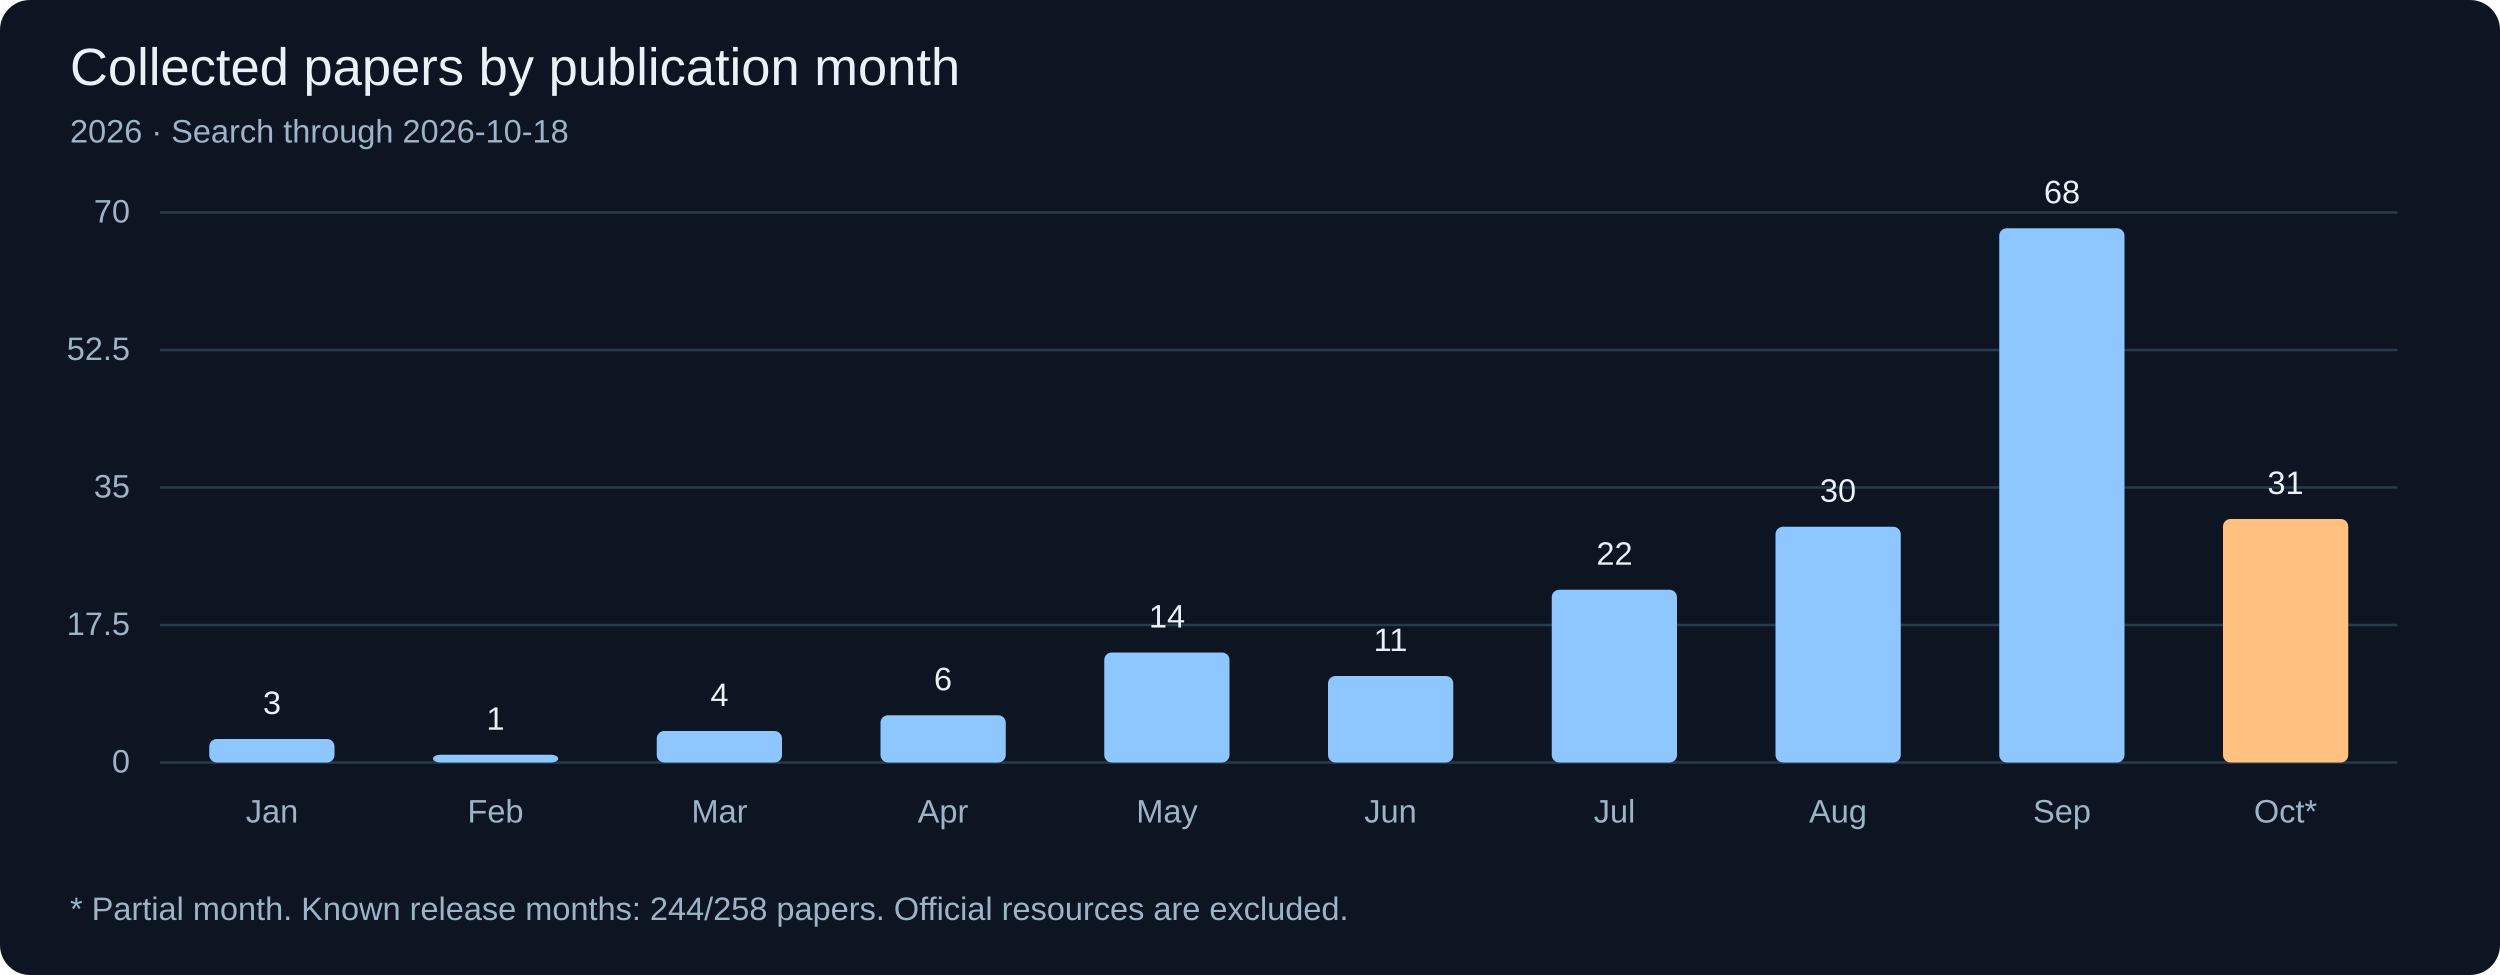
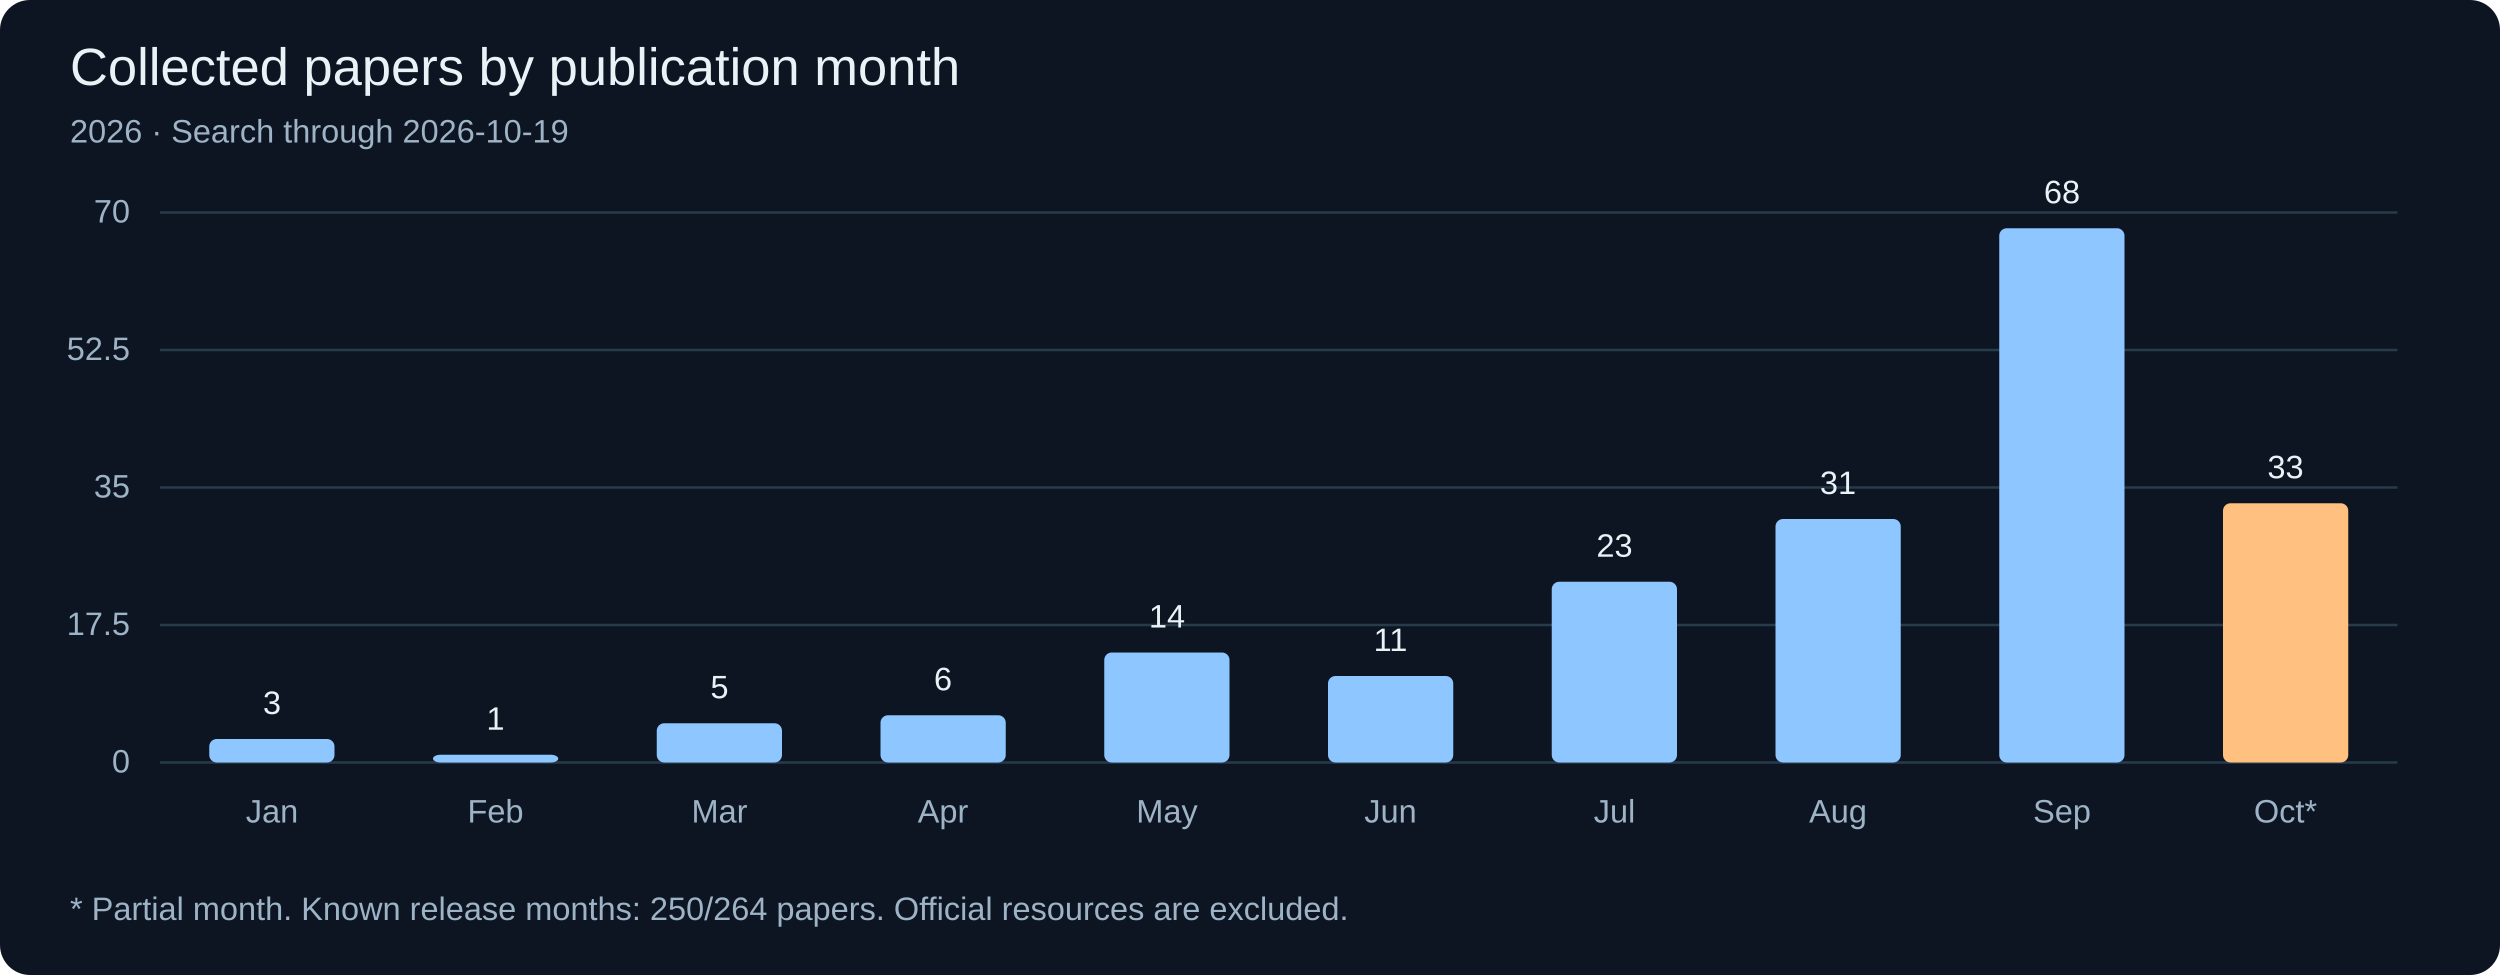
<svg xmlns="http://www.w3.org/2000/svg" width="1000" height="390" viewBox="0 0 1000 390" role="img" aria-labelledby="title desc">
  <rect width="1000" height="390" rx="12" fill="#0c1521" />
  <g font-family="Arial,sans-serif" font-size="13" fill="#e9f2f6">
    <text x="28" y="34" font-size="21">Collected papers by publication month</text>
-     <text x="28" y="57" fill="#9eb3c6">2026 · Search through 2026-10-18</text>
+     <text x="28" y="57" fill="#9eb3c6">2026 · Search through 2026-10-19</text>
    <path d="M64 305.0h895" stroke="#283b4b" />
    <text x="52" y="309.0" text-anchor="end" fill="#9eb3c6">0</text>
    <path d="M64 250.0h895" stroke="#283b4b" />
    <text x="52" y="254.0" text-anchor="end" fill="#9eb3c6">17.5</text>
    <path d="M64 195.0h895" stroke="#283b4b" />
    <text x="52" y="199.0" text-anchor="end" fill="#9eb3c6">35</text>
    <path d="M64 140.0h895" stroke="#283b4b" />
    <text x="52" y="144.0" text-anchor="end" fill="#9eb3c6">52.5</text>
    <path d="M64 85.0h895" stroke="#283b4b" />
    <text x="52" y="89.0" text-anchor="end" fill="#9eb3c6">70</text>
    <rect x="83.7" y="295.6" width="50.1" height="9.4" rx="3" fill="#8ec6ff" />
    <text x="108.8" y="285.6" text-anchor="middle">3</text>
    <text x="108.8" y="329" text-anchor="middle" fill="#9eb3c6">Jan</text>
    <rect x="173.2" y="301.9" width="50.1" height="3.1" rx="3" fill="#8ec6ff" />
    <text x="198.2" y="291.9" text-anchor="middle">1</text>
    <text x="198.2" y="329" text-anchor="middle" fill="#9eb3c6">Feb</text>
-     <rect x="262.7" y="292.4" width="50.1" height="12.6" rx="3" fill="#8ec6ff" />
-     <text x="287.8" y="282.4" text-anchor="middle">4</text>
+     <rect x="262.7" y="289.3" width="50.1" height="15.7" rx="3" fill="#8ec6ff" />
+     <text x="287.8" y="279.3" text-anchor="middle">5</text>
    <text x="287.8" y="329" text-anchor="middle" fill="#9eb3c6">Mar</text>
    <rect x="352.2" y="286.1" width="50.1" height="18.9" rx="3" fill="#8ec6ff" />
    <text x="377.2" y="276.1" text-anchor="middle">6</text>
    <text x="377.2" y="329" text-anchor="middle" fill="#9eb3c6">Apr</text>
    <rect x="441.7" y="261.0" width="50.1" height="44.0" rx="3" fill="#8ec6ff" />
    <text x="466.8" y="251.0" text-anchor="middle">14</text>
    <text x="466.8" y="329" text-anchor="middle" fill="#9eb3c6">May</text>
    <rect x="531.2" y="270.4" width="50.1" height="34.6" rx="3" fill="#8ec6ff" />
    <text x="556.2" y="260.4" text-anchor="middle">11</text>
    <text x="556.2" y="329" text-anchor="middle" fill="#9eb3c6">Jun</text>
-     <rect x="620.7" y="235.9" width="50.1" height="69.1" rx="3" fill="#8ec6ff" />
-     <text x="645.8" y="225.9" text-anchor="middle">22</text>
+     <rect x="620.7" y="232.7" width="50.1" height="72.3" rx="3" fill="#8ec6ff" />
+     <text x="645.8" y="222.7" text-anchor="middle">23</text>
    <text x="645.8" y="329" text-anchor="middle" fill="#9eb3c6">Jul</text>
-     <rect x="710.2" y="210.7" width="50.1" height="94.3" rx="3" fill="#8ec6ff" />
-     <text x="735.2" y="200.7" text-anchor="middle">30</text>
+     <rect x="710.2" y="207.6" width="50.1" height="97.4" rx="3" fill="#8ec6ff" />
+     <text x="735.2" y="197.6" text-anchor="middle">31</text>
    <text x="735.2" y="329" text-anchor="middle" fill="#9eb3c6">Aug</text>
    <rect x="799.7" y="91.3" width="50.1" height="213.7" rx="3" fill="#8ec6ff" />
    <text x="824.8" y="81.3" text-anchor="middle">68</text>
    <text x="824.8" y="329" text-anchor="middle" fill="#9eb3c6">Sep</text>
-     <rect x="889.2" y="207.6" width="50.1" height="97.4" rx="3" fill="#ffc080" />
-     <text x="914.2" y="197.6" text-anchor="middle">31</text>
+     <rect x="889.2" y="201.3" width="50.1" height="103.7" rx="3" fill="#ffc080" />
+     <text x="914.2" y="191.3" text-anchor="middle">33</text>
    <text x="914.2" y="329" text-anchor="middle" fill="#9eb3c6">Oct*</text>
-     <text x="28" y="368" fill="#9eb3c6">* Partial month. Known release months: 244/258 papers. Official resources are excluded.</text>
+     <text x="28" y="368" fill="#9eb3c6">* Partial month. Known release months: 250/264 papers. Official resources are excluded.</text>
  </g>
</svg>
